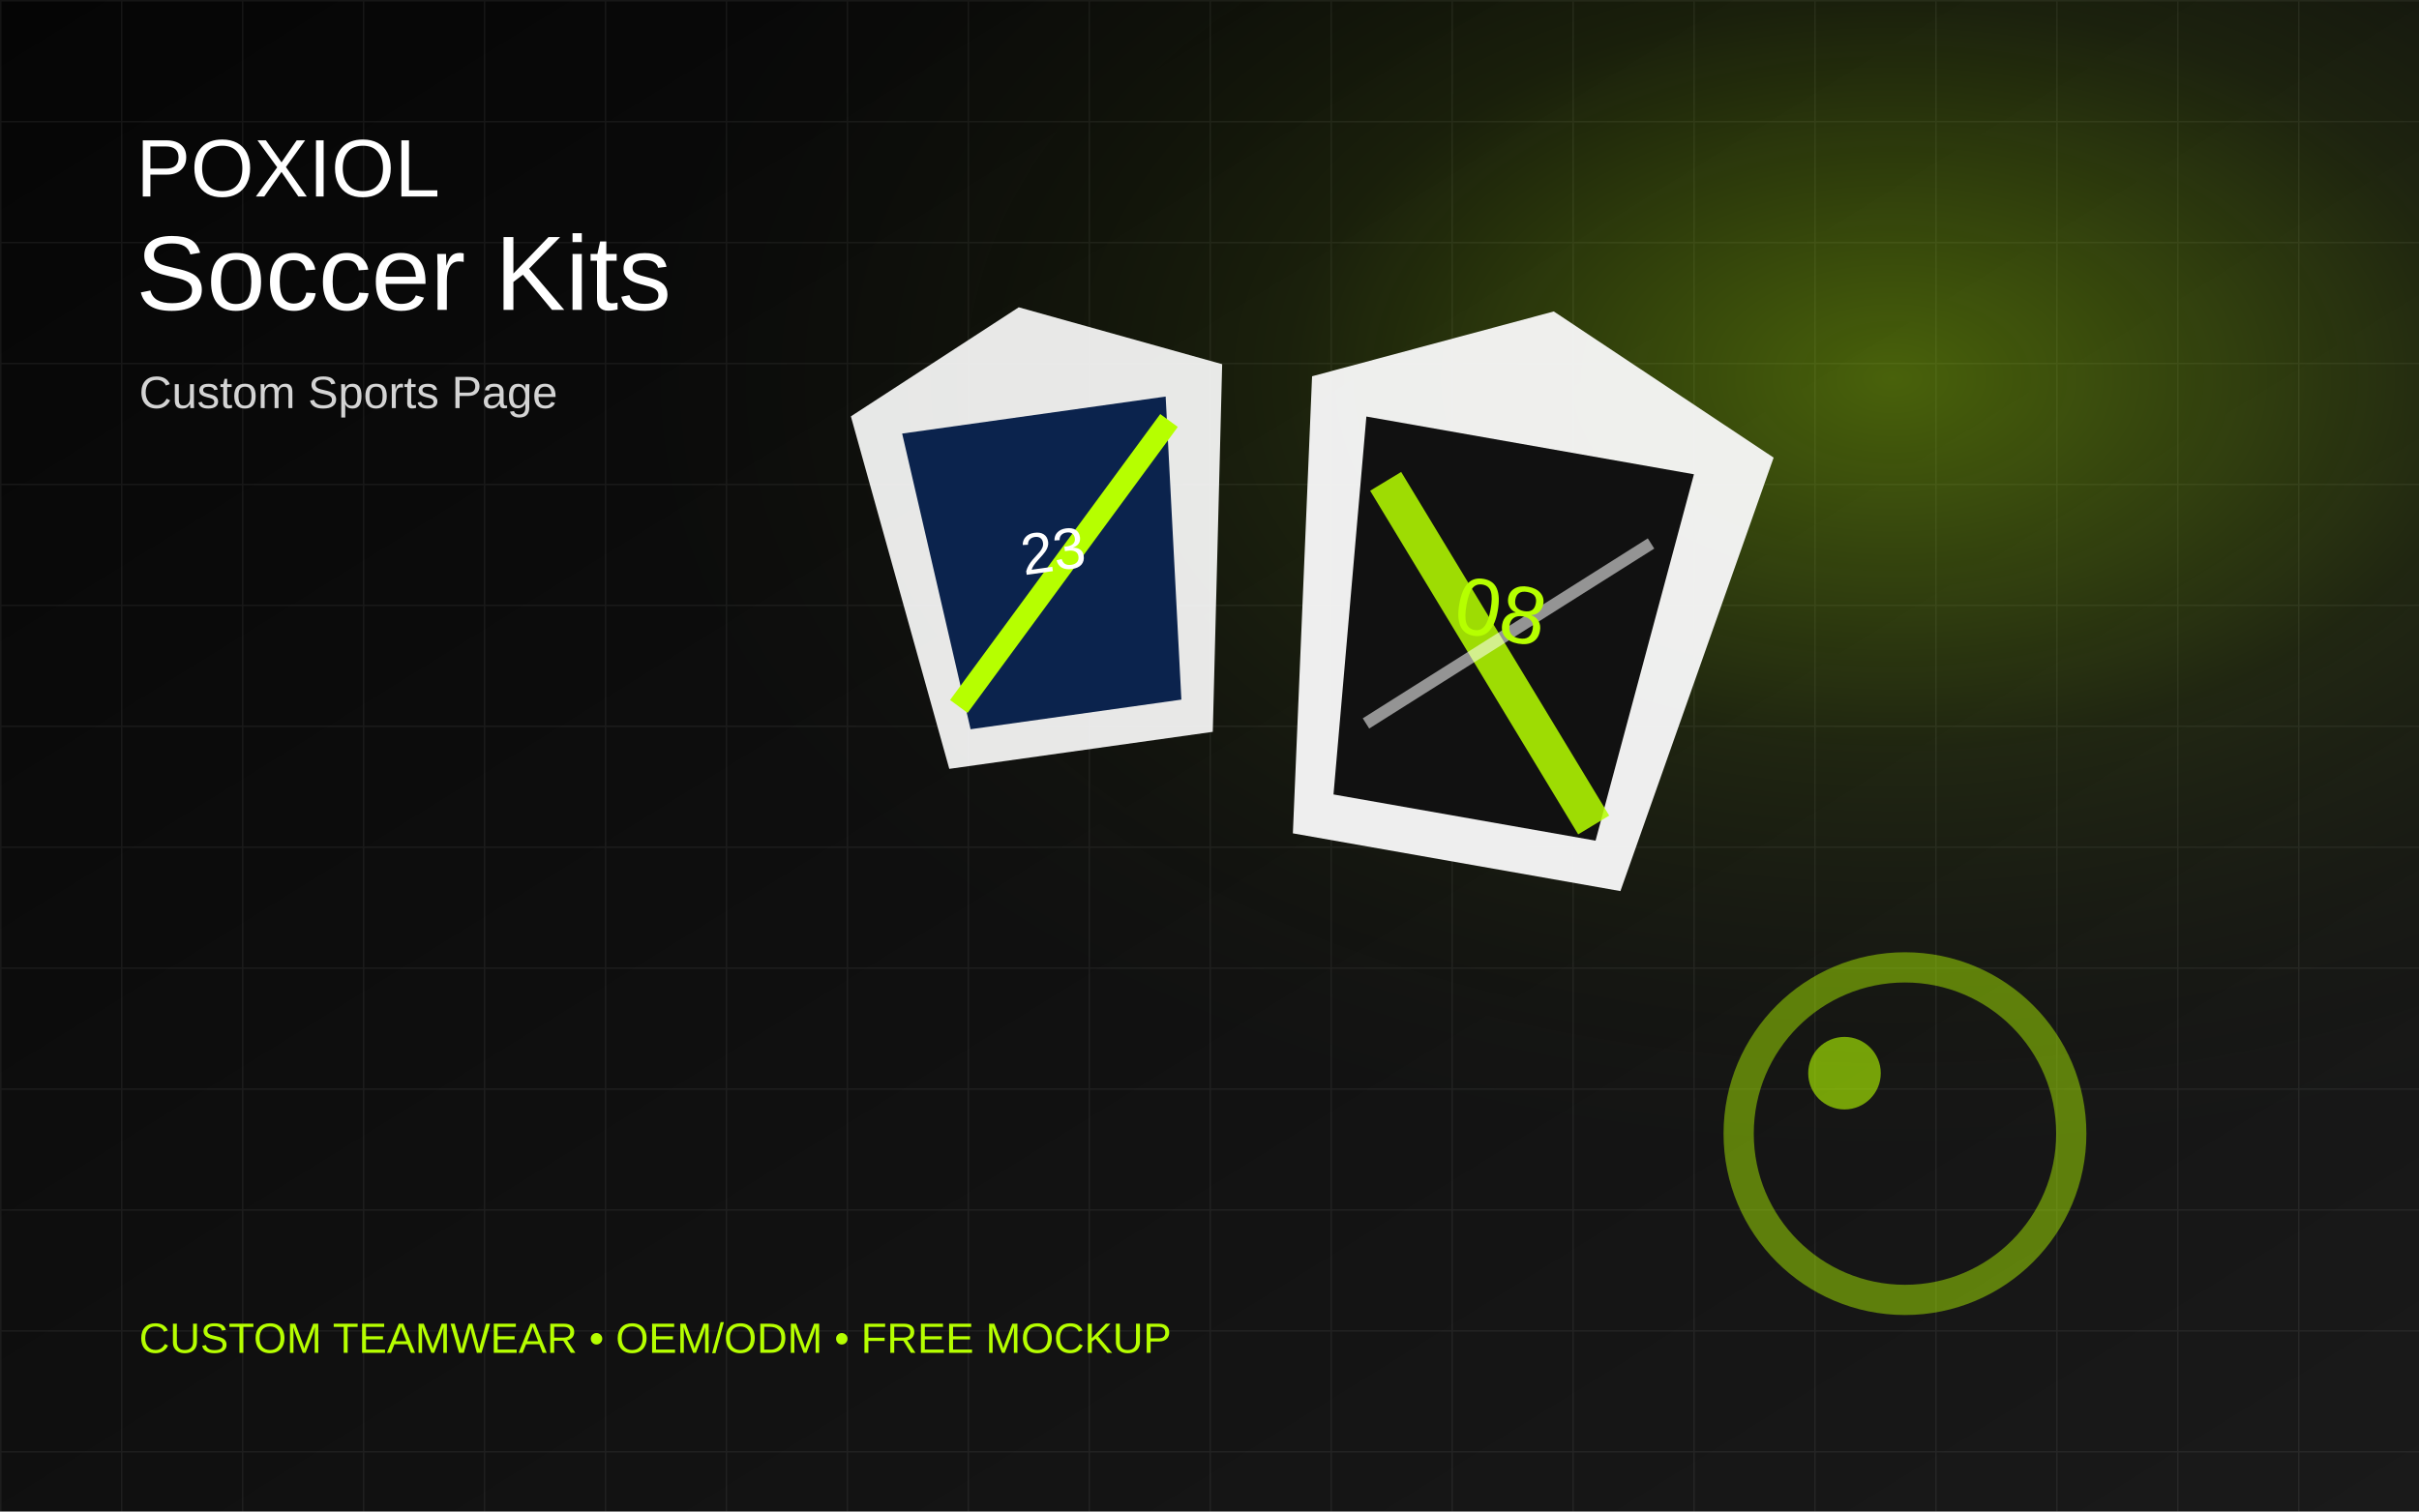
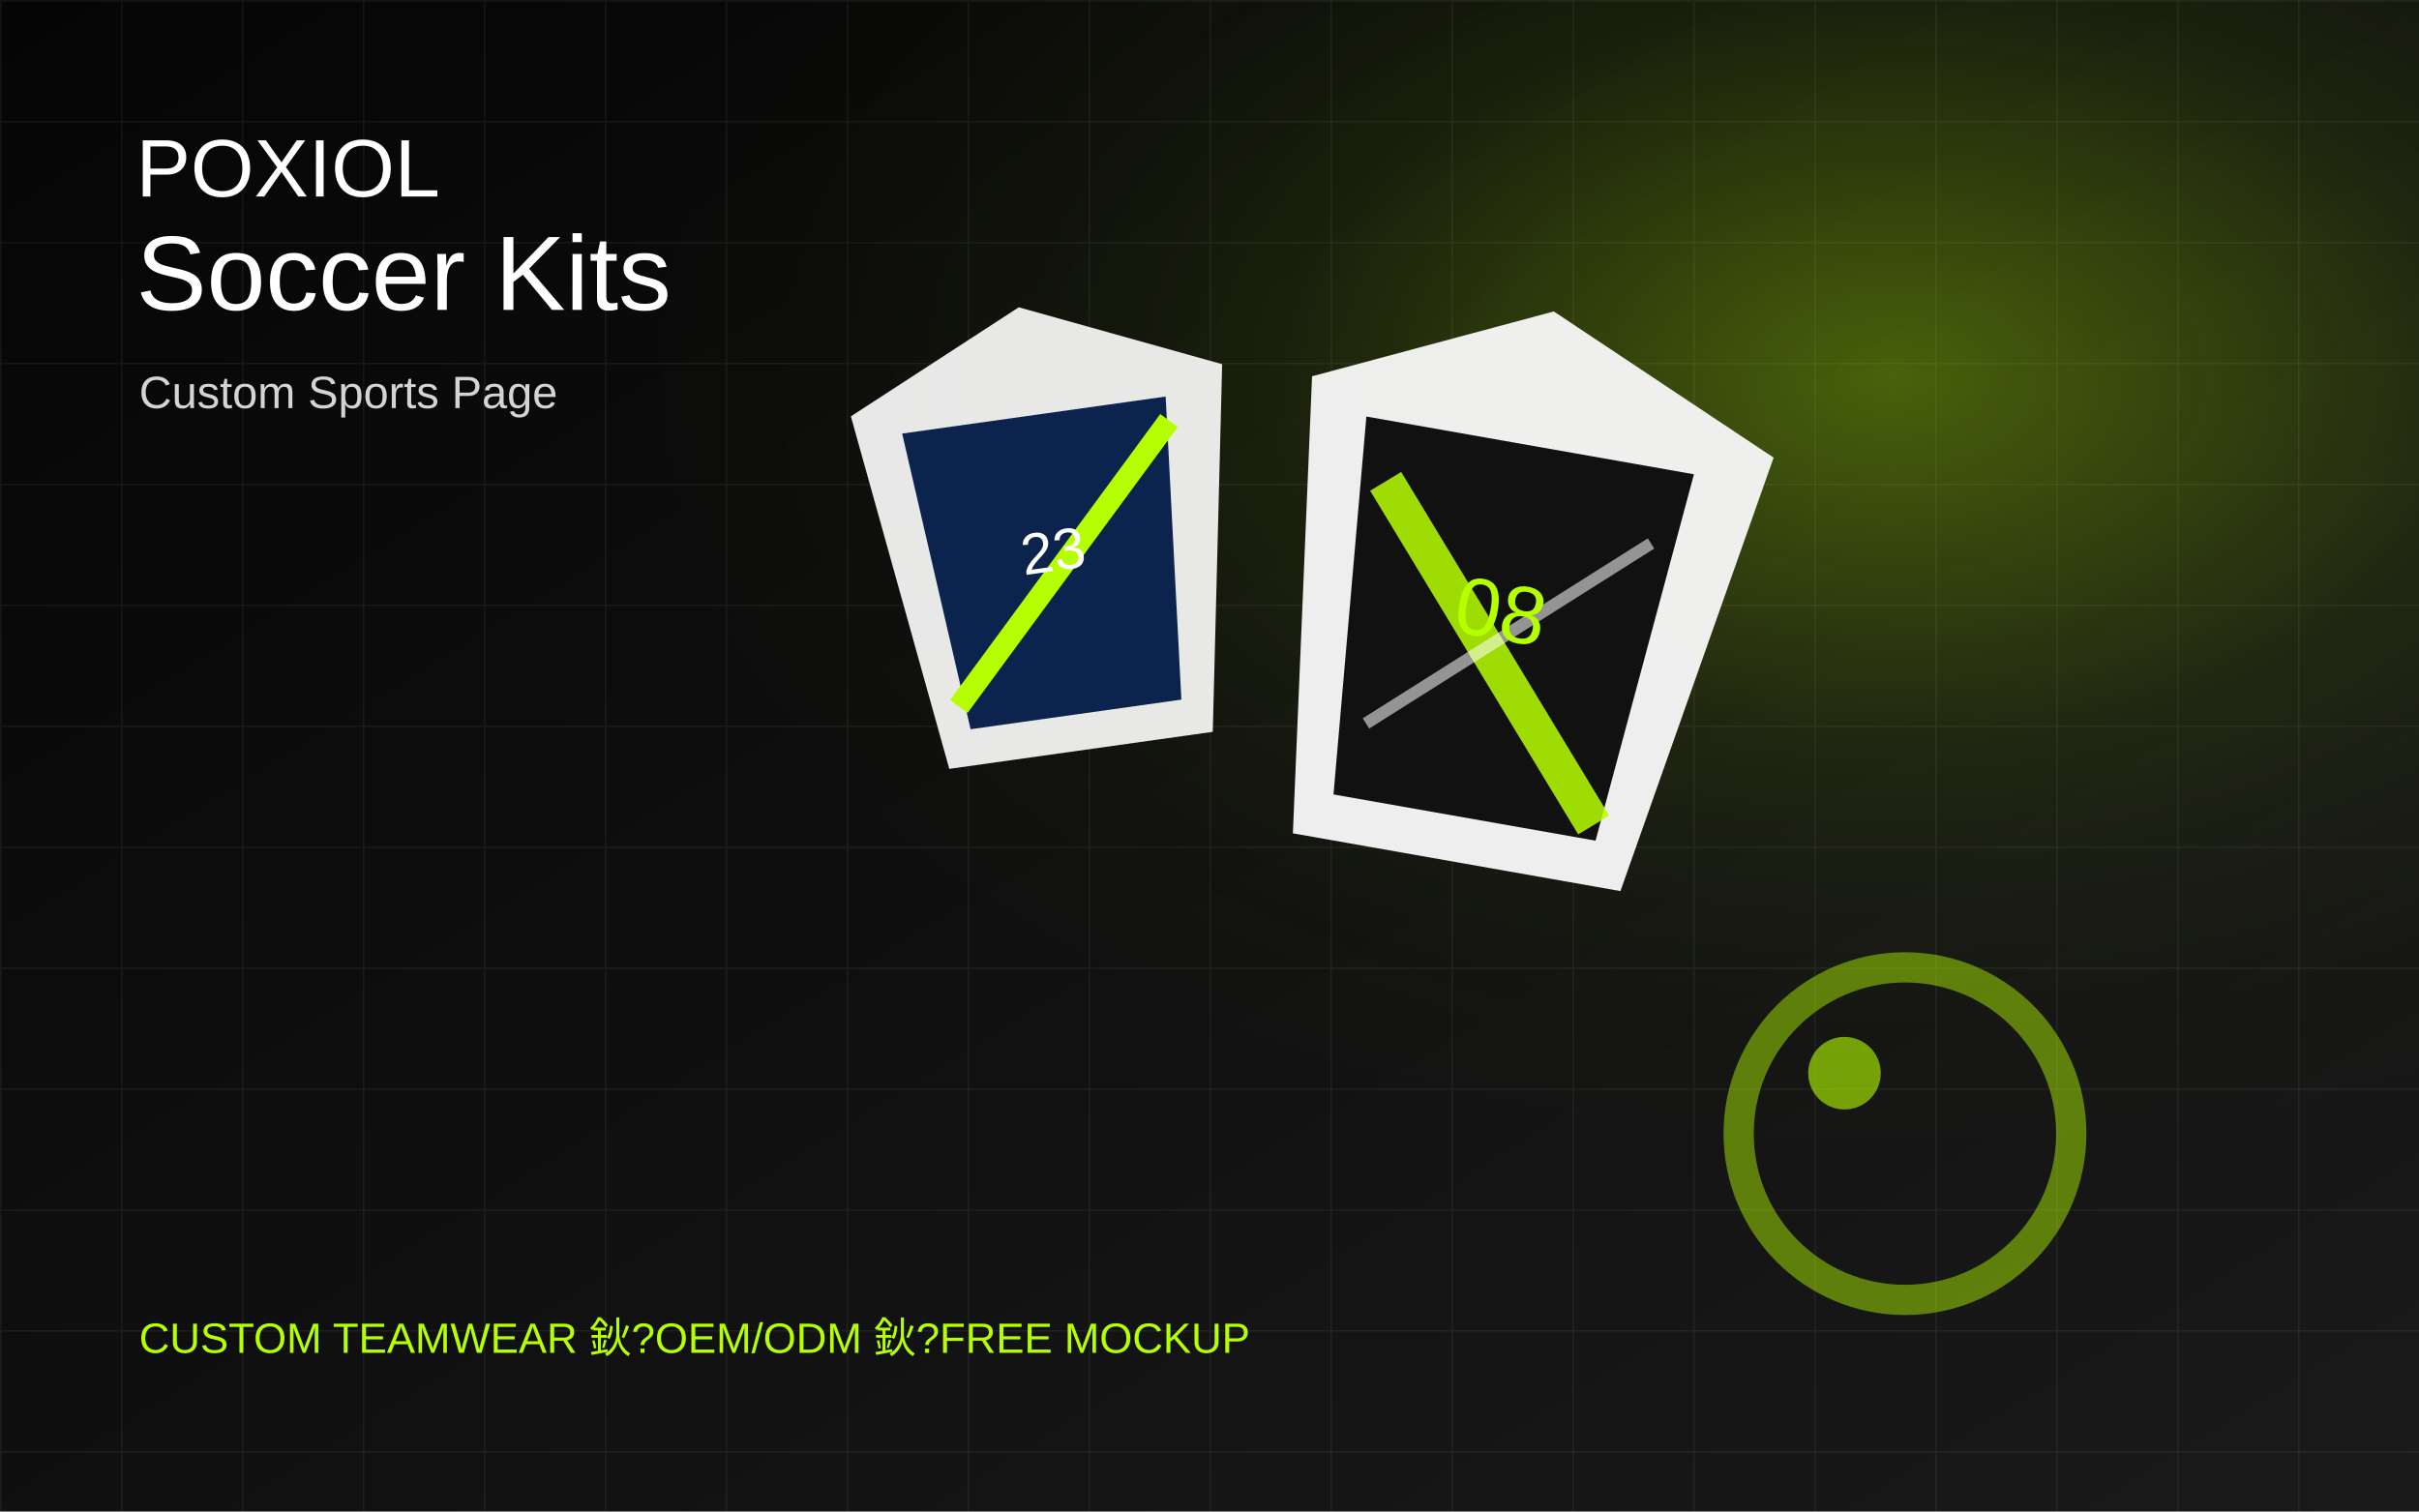
<svg xmlns="http://www.w3.org/2000/svg" width="1600" height="1000" viewBox="0 0 1600 1000">
  <defs>
    <linearGradient id="g" x1="0" y1="0" x2="1" y2="1">
      <stop offset="0" stop-color="#050505" />
      <stop offset="1" stop-color="#1A1A1A" />
    </linearGradient>
    <radialGradient id="r" cx="78%" cy="25%" r="55%">
      <stop offset="0" stop-color="#B6FF00" stop-opacity=".34" />
      <stop offset=".45" stop-color="#B6FF00" stop-opacity=".08" />
      <stop offset="1" stop-color="#050505" stop-opacity="0" />
    </radialGradient>
    <pattern id="grid" width="80" height="80" patternUnits="userSpaceOnUse">
      <path d="M80 0H0V80" fill="none" stroke="#ffffff" stroke-opacity=".06" stroke-width="2" />
    </pattern>
  </defs>
  <rect width="1600" height="1000" fill="url(#g)" />
  <rect width="1600" height="1000" fill="url(#grid)" />
  <rect width="1600" height="1000" fill="url(#r)" />
  <g transform="translate(880 180) rotate(10)">
    <path d="M150 0 L310 70 L260 370 L40 370 L0 70 Z" fill="#f7f7f7" opacity=".96" />
    <path d="M40 90 L260 90 L238 340 L62 340 Z" fill="#111" />
    <path d="M60 130 L235 330" stroke="#B6FF00" stroke-width="24" opacity=".85" />
    <path d="M75 290 L240 140" stroke="#fff" stroke-width="8" opacity=".55" />
    <text x="150" y="220" text-anchor="middle" font-family="Arial Black, Arial" font-size="54" fill="#B6FF00">08</text>
  </g>
  <g transform="translate(555 220) rotate(-8) scale(.8)">
    <path d="M150 0 L310 70 L260 370 L40 370 L0 70 Z" fill="#fff" opacity=".9" />
    <path d="M40 90 L260 90 L238 340 L62 340 Z" fill="#0b234d" />
    <path d="M55 320 L260 110" stroke="#B6FF00" stroke-width="18" />
    <text x="150" y="220" text-anchor="middle" font-family="Arial Black, Arial" font-size="48" fill="#fff">23</text>
  </g>
  <circle cx="1260" cy="750" r="110" fill="none" stroke="#B6FF00" stroke-width="20" opacity=".45" />
  <circle cx="1220" cy="710" r="24" fill="#B6FF00" opacity=".6" />
  <text x="90" y="130" font-family="Arial Black, Arial" font-size="54" fill="#fff">POXIOL</text>
  <text x="90" y="205" font-family="Arial Black, Arial" font-size="70" fill="#fff">Soccer Kits</text>
  <text x="92" y="270" font-family="Arial, sans-serif" font-size="30" fill="#d4d4d4">Custom Sports Page</text>
-   <text x="92" y="895" font-family="Arial Black, Arial" font-size="28" fill="#B6FF00">CUSTOM TEAMWEAR • OEM/ODM • FREE MOCKUP</text>
+   <text x="92" y="895" font-family="Arial Black, Arial" font-size="28" fill="#B6FF00">CUSTOM TEAMWEAR 鈥?OEM/ODM 鈥?FREE MOCKUP</text>
</svg>
